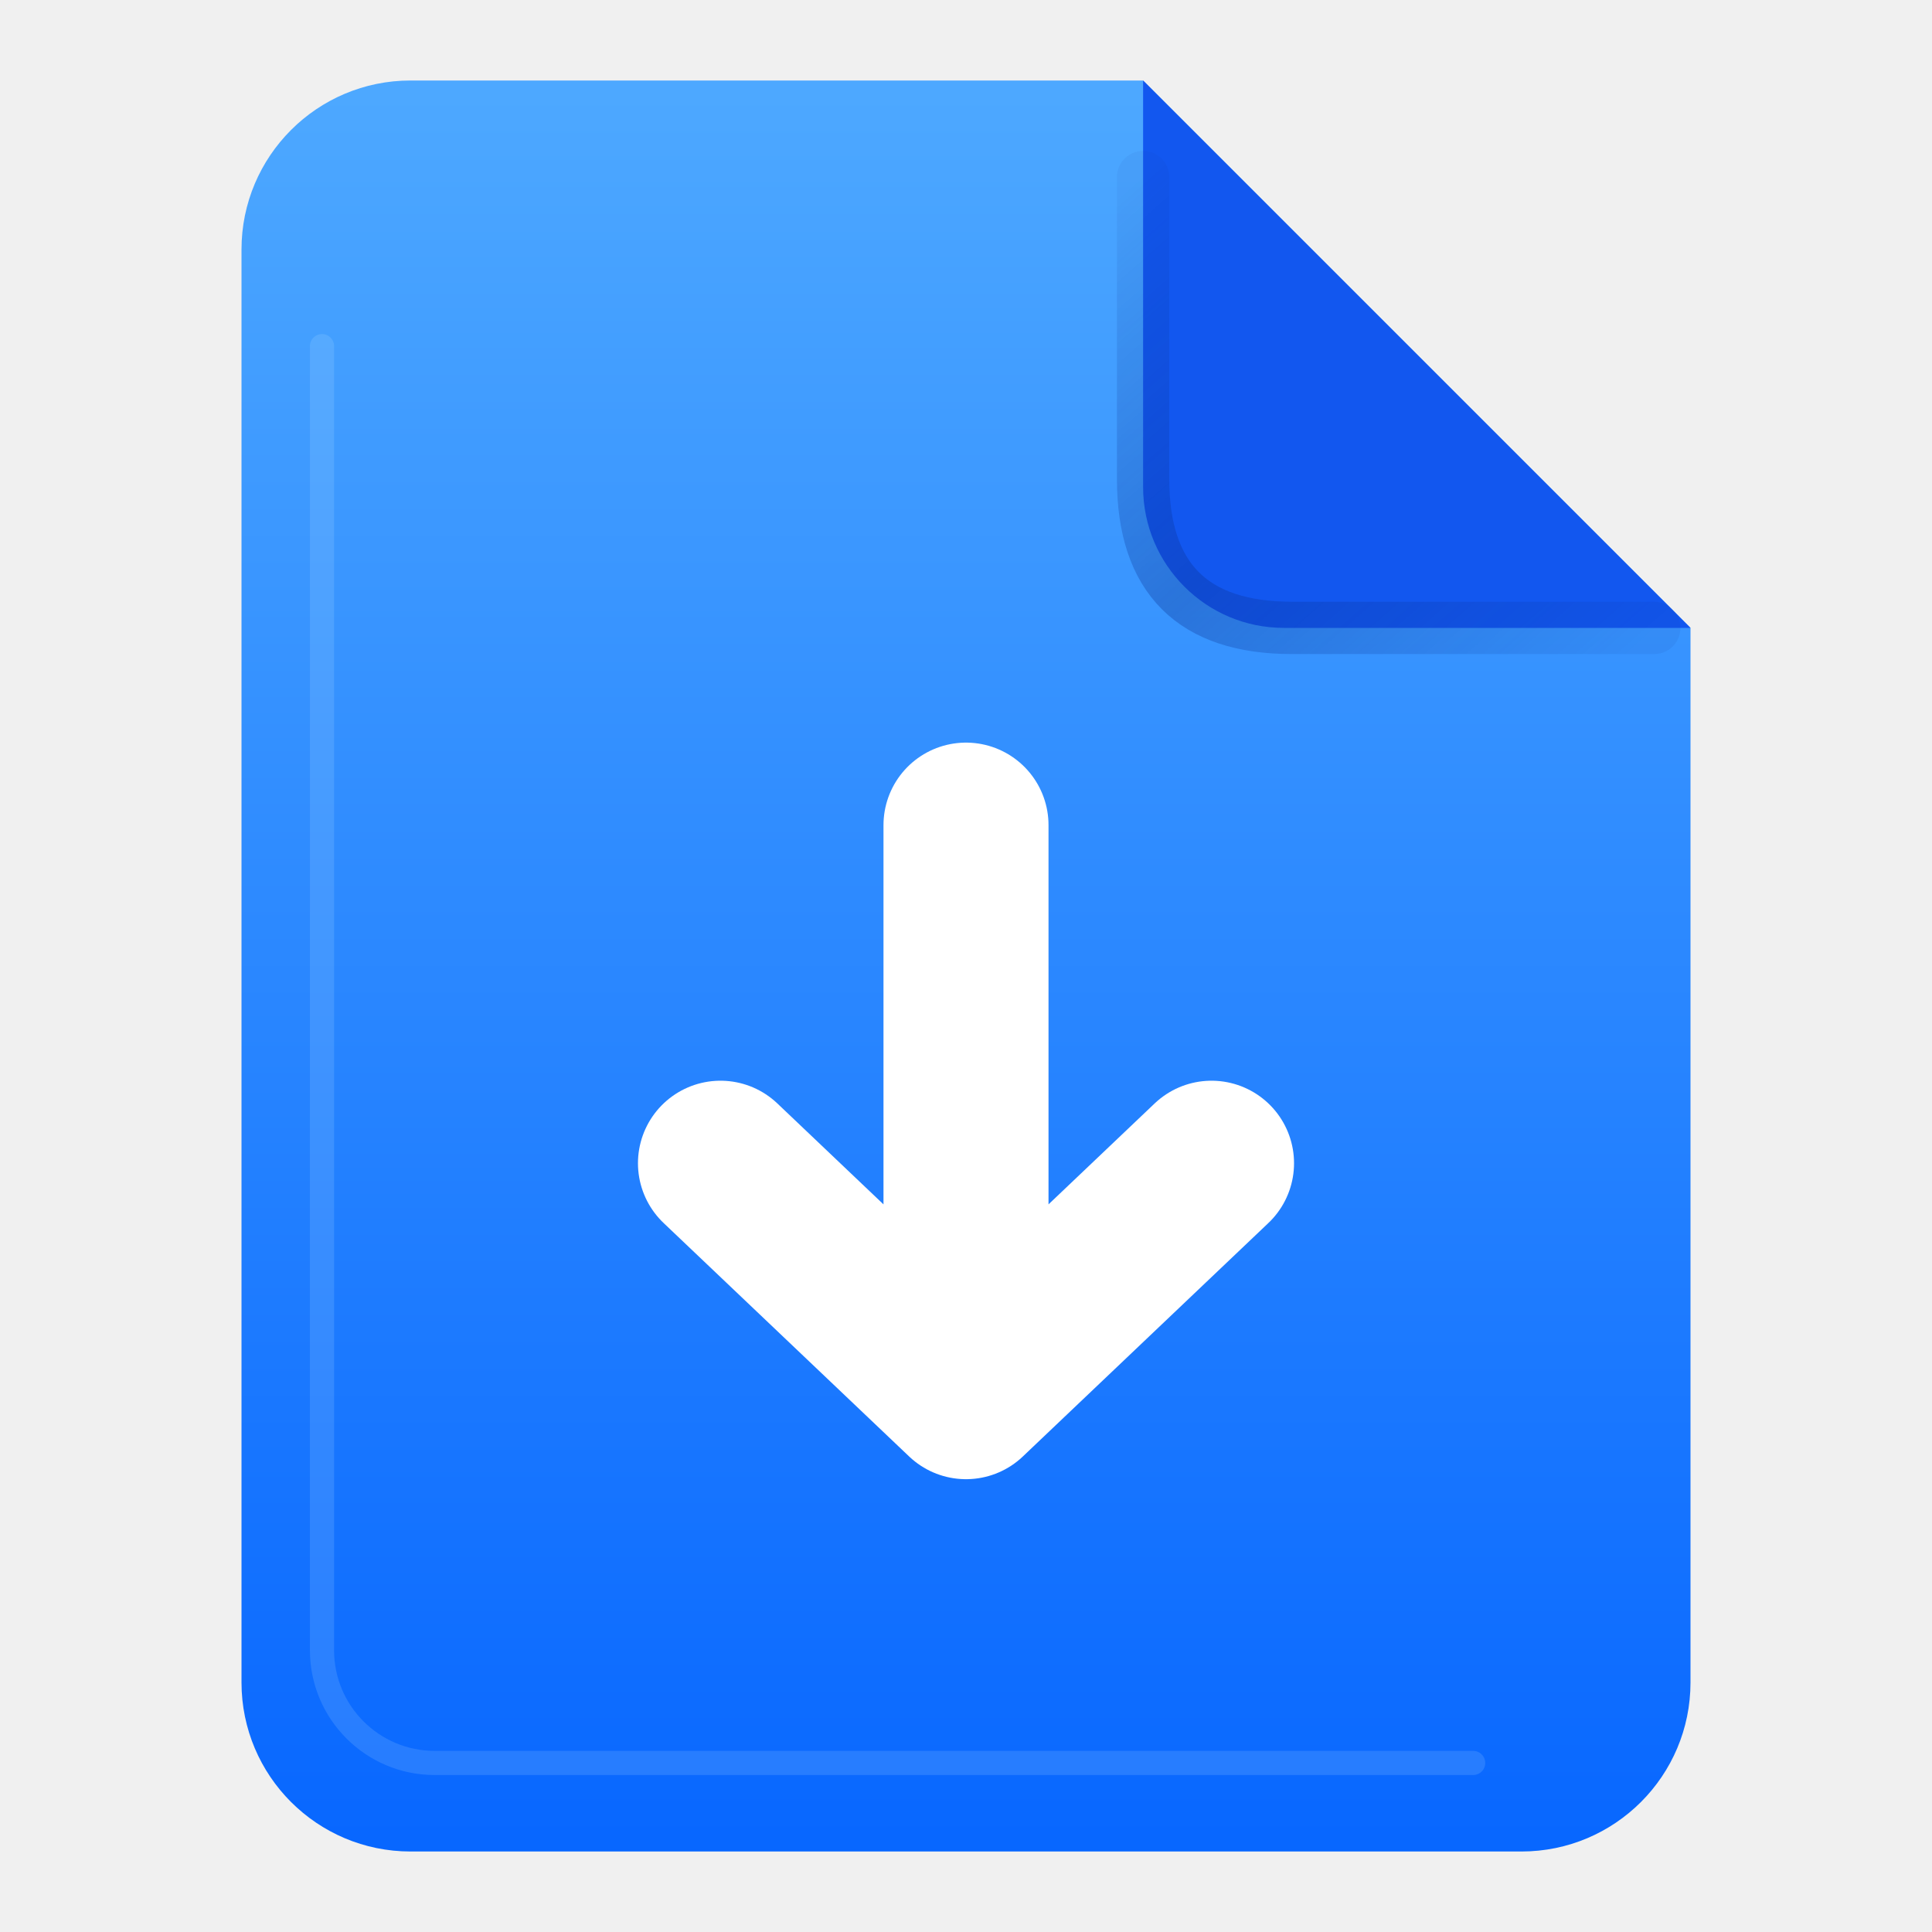
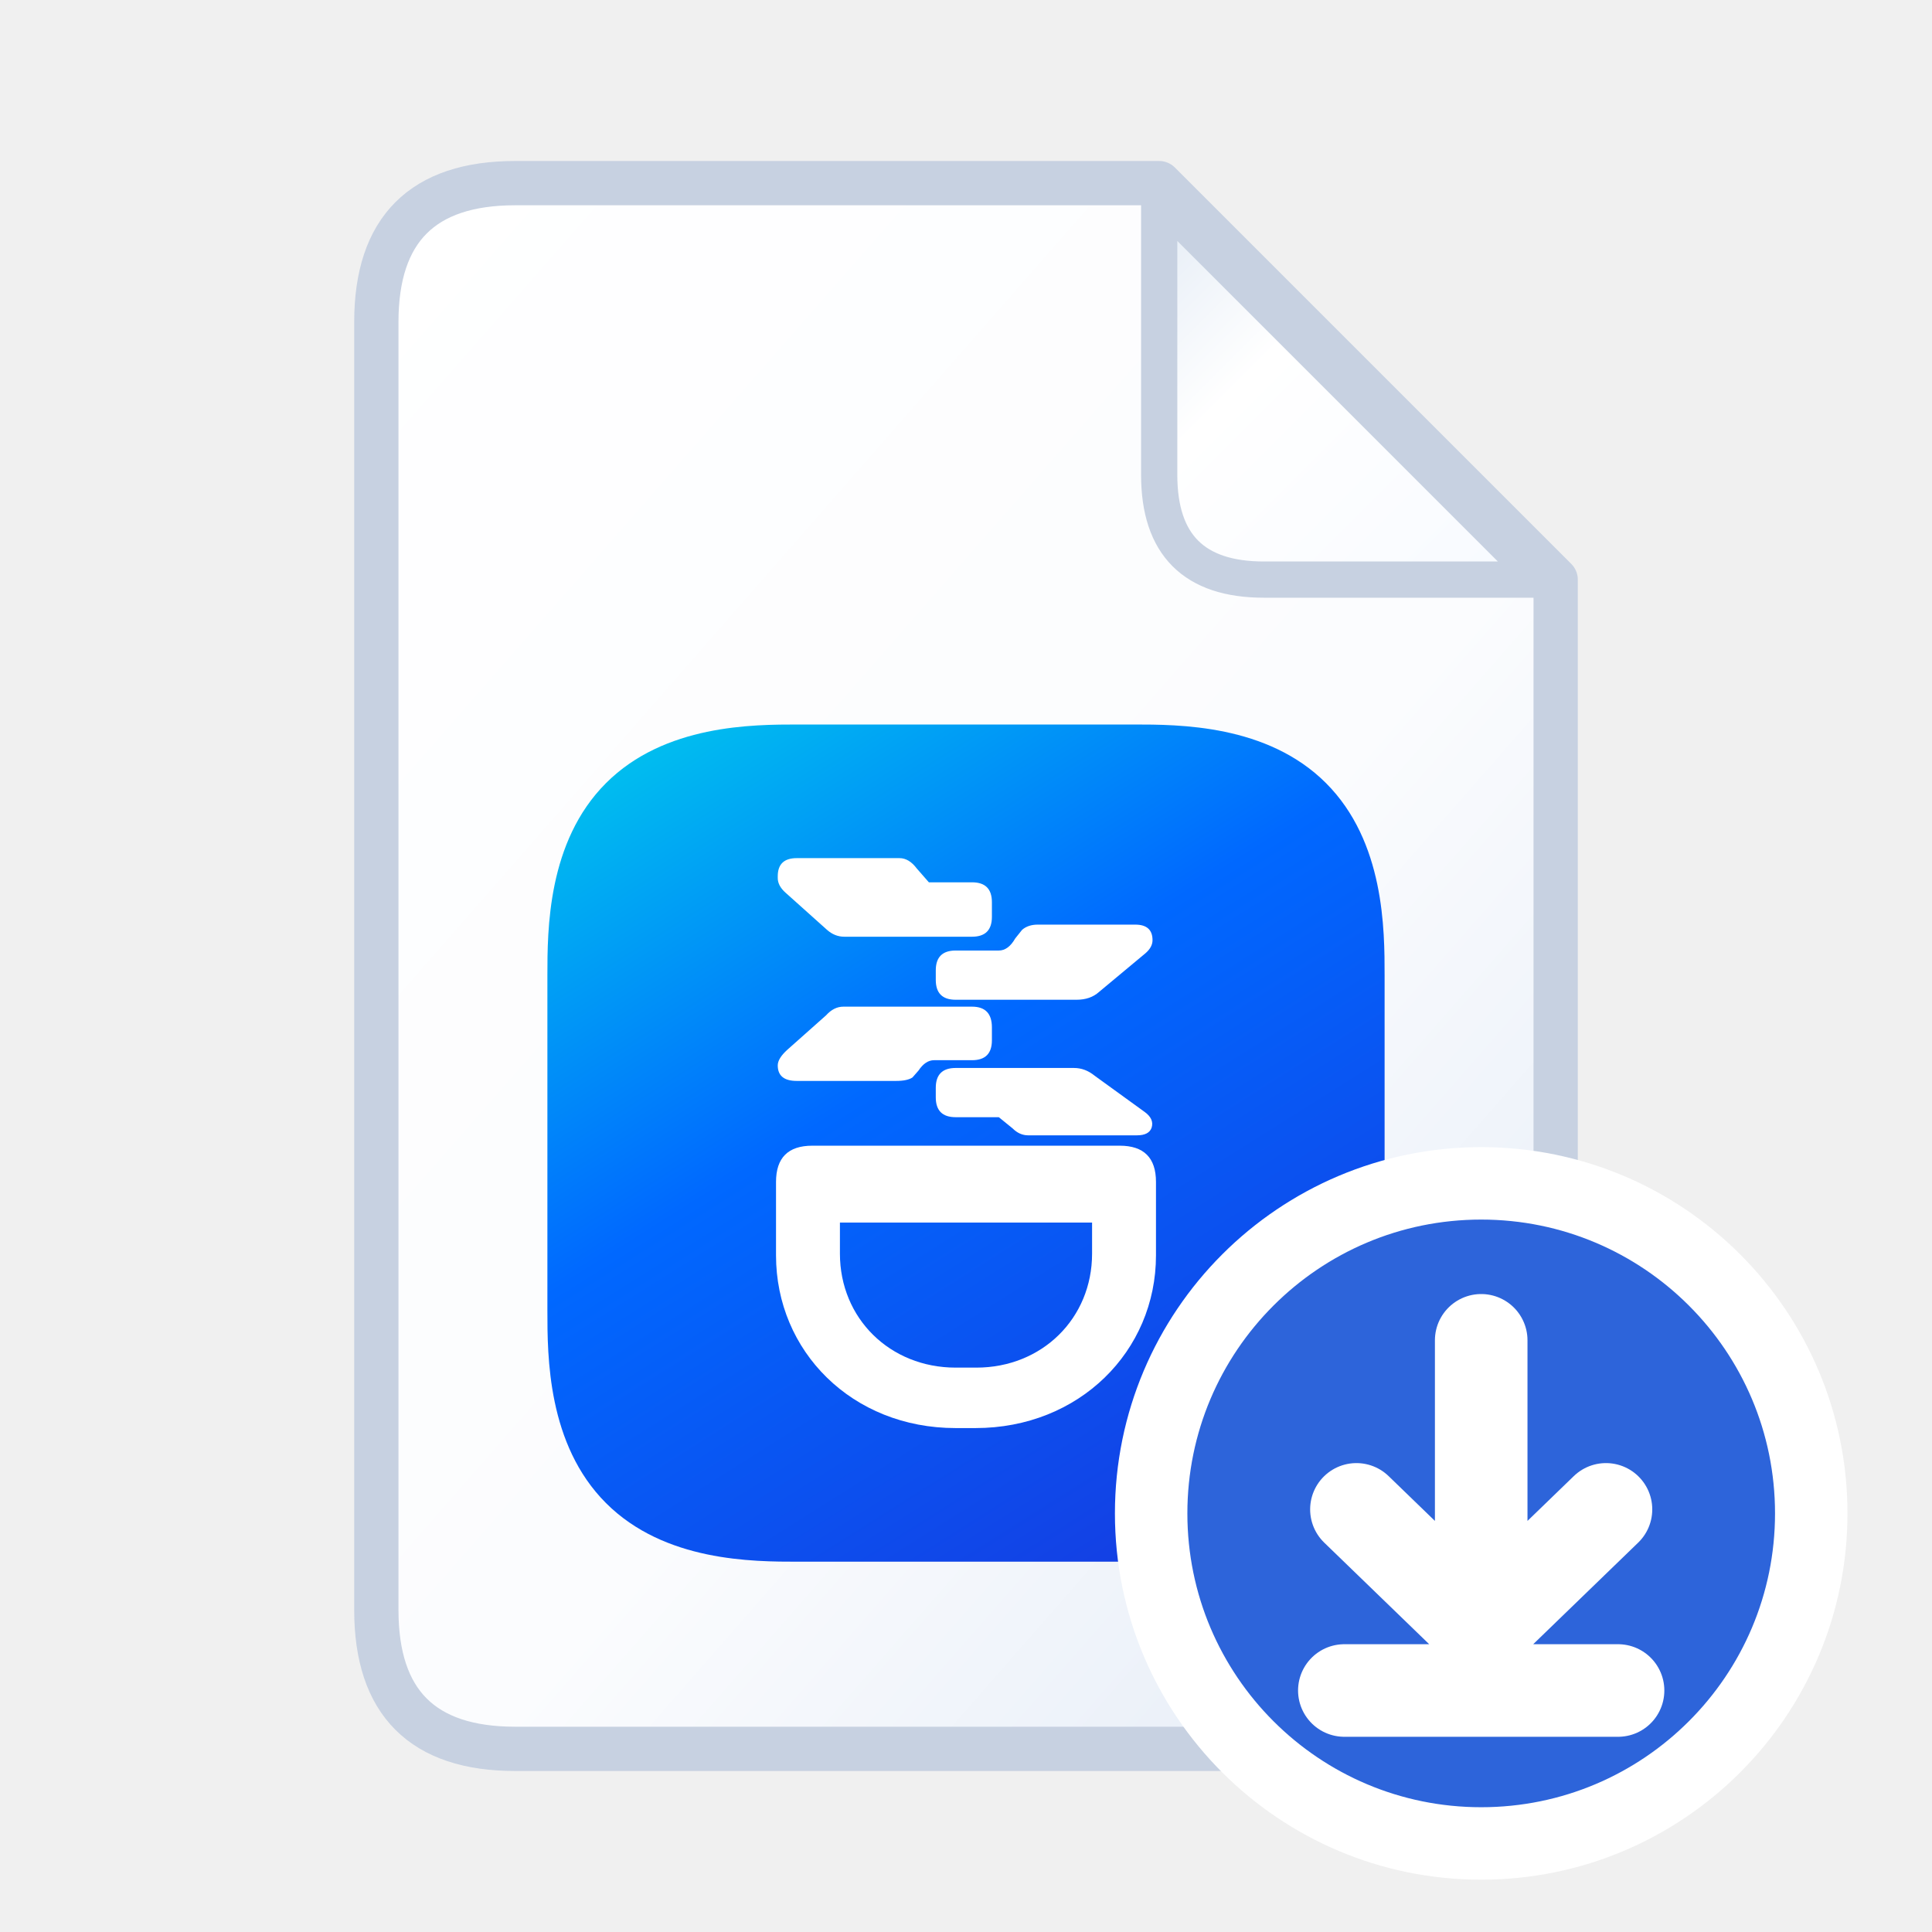
<svg xmlns="http://www.w3.org/2000/svg" width="24" height="24" viewBox="0 0 24 24" fill="none" stroke="#20232a" stroke-width="1.5" stroke-linecap="round" stroke-linejoin="round">
  <defs>
-     <linearGradient id="windows-document-paper" x1="0" y1="0" x2="0" y2="1">
-       <stop stop-color="#4da8ff" />
-       <stop offset="1" stop-color="#0867ff" />
+     <linearGradient id="archive-brand-blue" x1=".15" y1="0" x2=".78" y2="1">
+       <stop stop-color="#00beef" />
+       <stop offset=".42" stop-color="#0068ff" />
+       <stop offset="1" stop-color="#153de2" />
+     </linearGradient>
+     <linearGradient id="archive-brand-paper" x1="0" y1="0" x2=".85" y2="1">
+       <stop stop-color="#fff" />
+       <stop offset=".62" stop-color="#fbfcfe" />
+       <stop offset="1" stop-color="#e6edf7" />
+     </linearGradient>
+     <linearGradient id="archive-brand-fold" x1="0" y1="0" x2="1" y2="1">
+       <stop stop-color="#e3ebf5" />
+       <stop offset=".35" stop-color="#fff" />
+       <stop offset="1" stop-color="#f7faff" />
    </linearGradient>
  </defs>
-   <path fill="url(#windows-document-paper)" stroke="none" d="M5.1 1h9.1L21 7.8v13.1a2.1 2.1 0 0 1-2.1 2.1H5.1A2.1 2.1 0 0 1 3 20.9V3.1A2.1 2.1 0 0 1 5.1 1Z" />
-   <path fill="#1257ef" stroke="none" d="M14.2 1v5.05a1.75 1.75 0 0 0 1.75 1.75H21Z" />
-   <defs>
-     <linearGradient id="windows-document-seam" x1="0" y1="0" x2="1" y2="1">
-       <stop stop-color="#092e8e" stop-opacity=".06" />
-       <stop offset=".5" stop-color="#092e8e" stop-opacity=".32" />
-       <stop offset="1" stop-color="#092e8e" stop-opacity=".08" />
-     </linearGradient>
-   </defs>
-   <path d="M14.2 2.2v3.75q0 1.85 1.85 1.85H20.55" stroke="url(#windows-document-seam)" stroke-width=".65" />
-   <path d="M4 4.3v16.2a1.4 1.4 0 0 0 1.4 1.4h12.9" stroke="#bde5ff" stroke-opacity=".16" stroke-width=".3" />
-   <path d="M12 10.25v7.1m-3.05-2.9L12 17.35l3.05-2.9" stroke="white" stroke-width="2.05" />
+   <path fill="url(#archive-brand-paper)" stroke="#c7d1e1" stroke-width=".55" d="M6.4 2.275H14.4L19.325 7.2V20.4Q19.325 21.725 18 21.725H6.4Q4.675 21.725 4.675 20V4Q4.675 2.275 6.4 2.275Z" />
+   <path fill="url(#archive-brand-fold)" stroke="#c7d1e1" stroke-width=".45" d="M14.4 2.45V5.9Q14.4 7.2 15.7 7.2H19.15Z" />
+   <path d="M9.92 9H14.08C14.648 9 15.744 9 16.472 9.728C17.2 10.456 17.2 11.552 17.2 12.12V16.28C17.2 16.848 17.2 17.944 16.472 18.672C15.744 19.4 14.648 19.4 14.08 19.4H9.92C9.352 19.4 8.256 19.4 7.528 18.672C6.8 17.944 6.8 16.848 6.8 16.28V12.12C6.8 11.552 6.8 10.456 7.528 9.728C8.256 9 9.352 9 9.92 9Z" fill="url(#archive-brand-blue)" stroke="none" />
+   <g fill="#fff" stroke="none" transform="translate(9.64 10.66) scale(0.01072727) translate(-407 -325)">
+     <path d="M431 325H550Q561 325 570 337L584 353H634Q657 353 657 376V393Q657 416 634 416H486Q475 416 466 408L418 365Q409 357 409 348V346Q409 325 431 325Z" fill-rule="evenodd" />
+     <path d="M615 432H665Q676 432 684 418L692 408Q699 402 710 402H823Q843 402 843 420Q843 428 835 435L781 480Q771 489 755 489H615Q592 489 592 466V455Q592 432 615 432Z" fill-rule="evenodd" />
+     <path d="M485 497H634Q657 497 657 521V536Q657 559 634 559H590Q580 559 572 571L565 579Q559 583 546 583H431Q409 583 409 565Q409 557 420 547L465 507Q474 497 485 497Z" fill-rule="evenodd" />
+     <path d="M615 568H752Q765 568 776 577L834 619Q845 627 842 637Q839 646 825 646H699Q689 646 681 638L665 625H615Q592 625 592 602V591Q592 568 615 568Z" fill-rule="evenodd" />
+     <path d="M449 658H805Q847 658 847 700V785C847 896 758 985 638 985H615C495 985 407 896 407 785V700Q407 658 449 658Z M481 747H773V783C773 858 715 915 639 915H615C539 915 481 858 481 783Z" fill-rule="evenodd" />
+   </g>
+   <circle cx="18.4" cy="18.8" r="4.1" fill="#2d64da" stroke="#fff" stroke-width=".9" />
+   <path d="M18.4 16.65v3.6m-1.55-1.5 1.55 1.5 1.55-1.5M16.7 21h3.4" fill="none" stroke="#fff" stroke-width="1.15" />
</svg>
